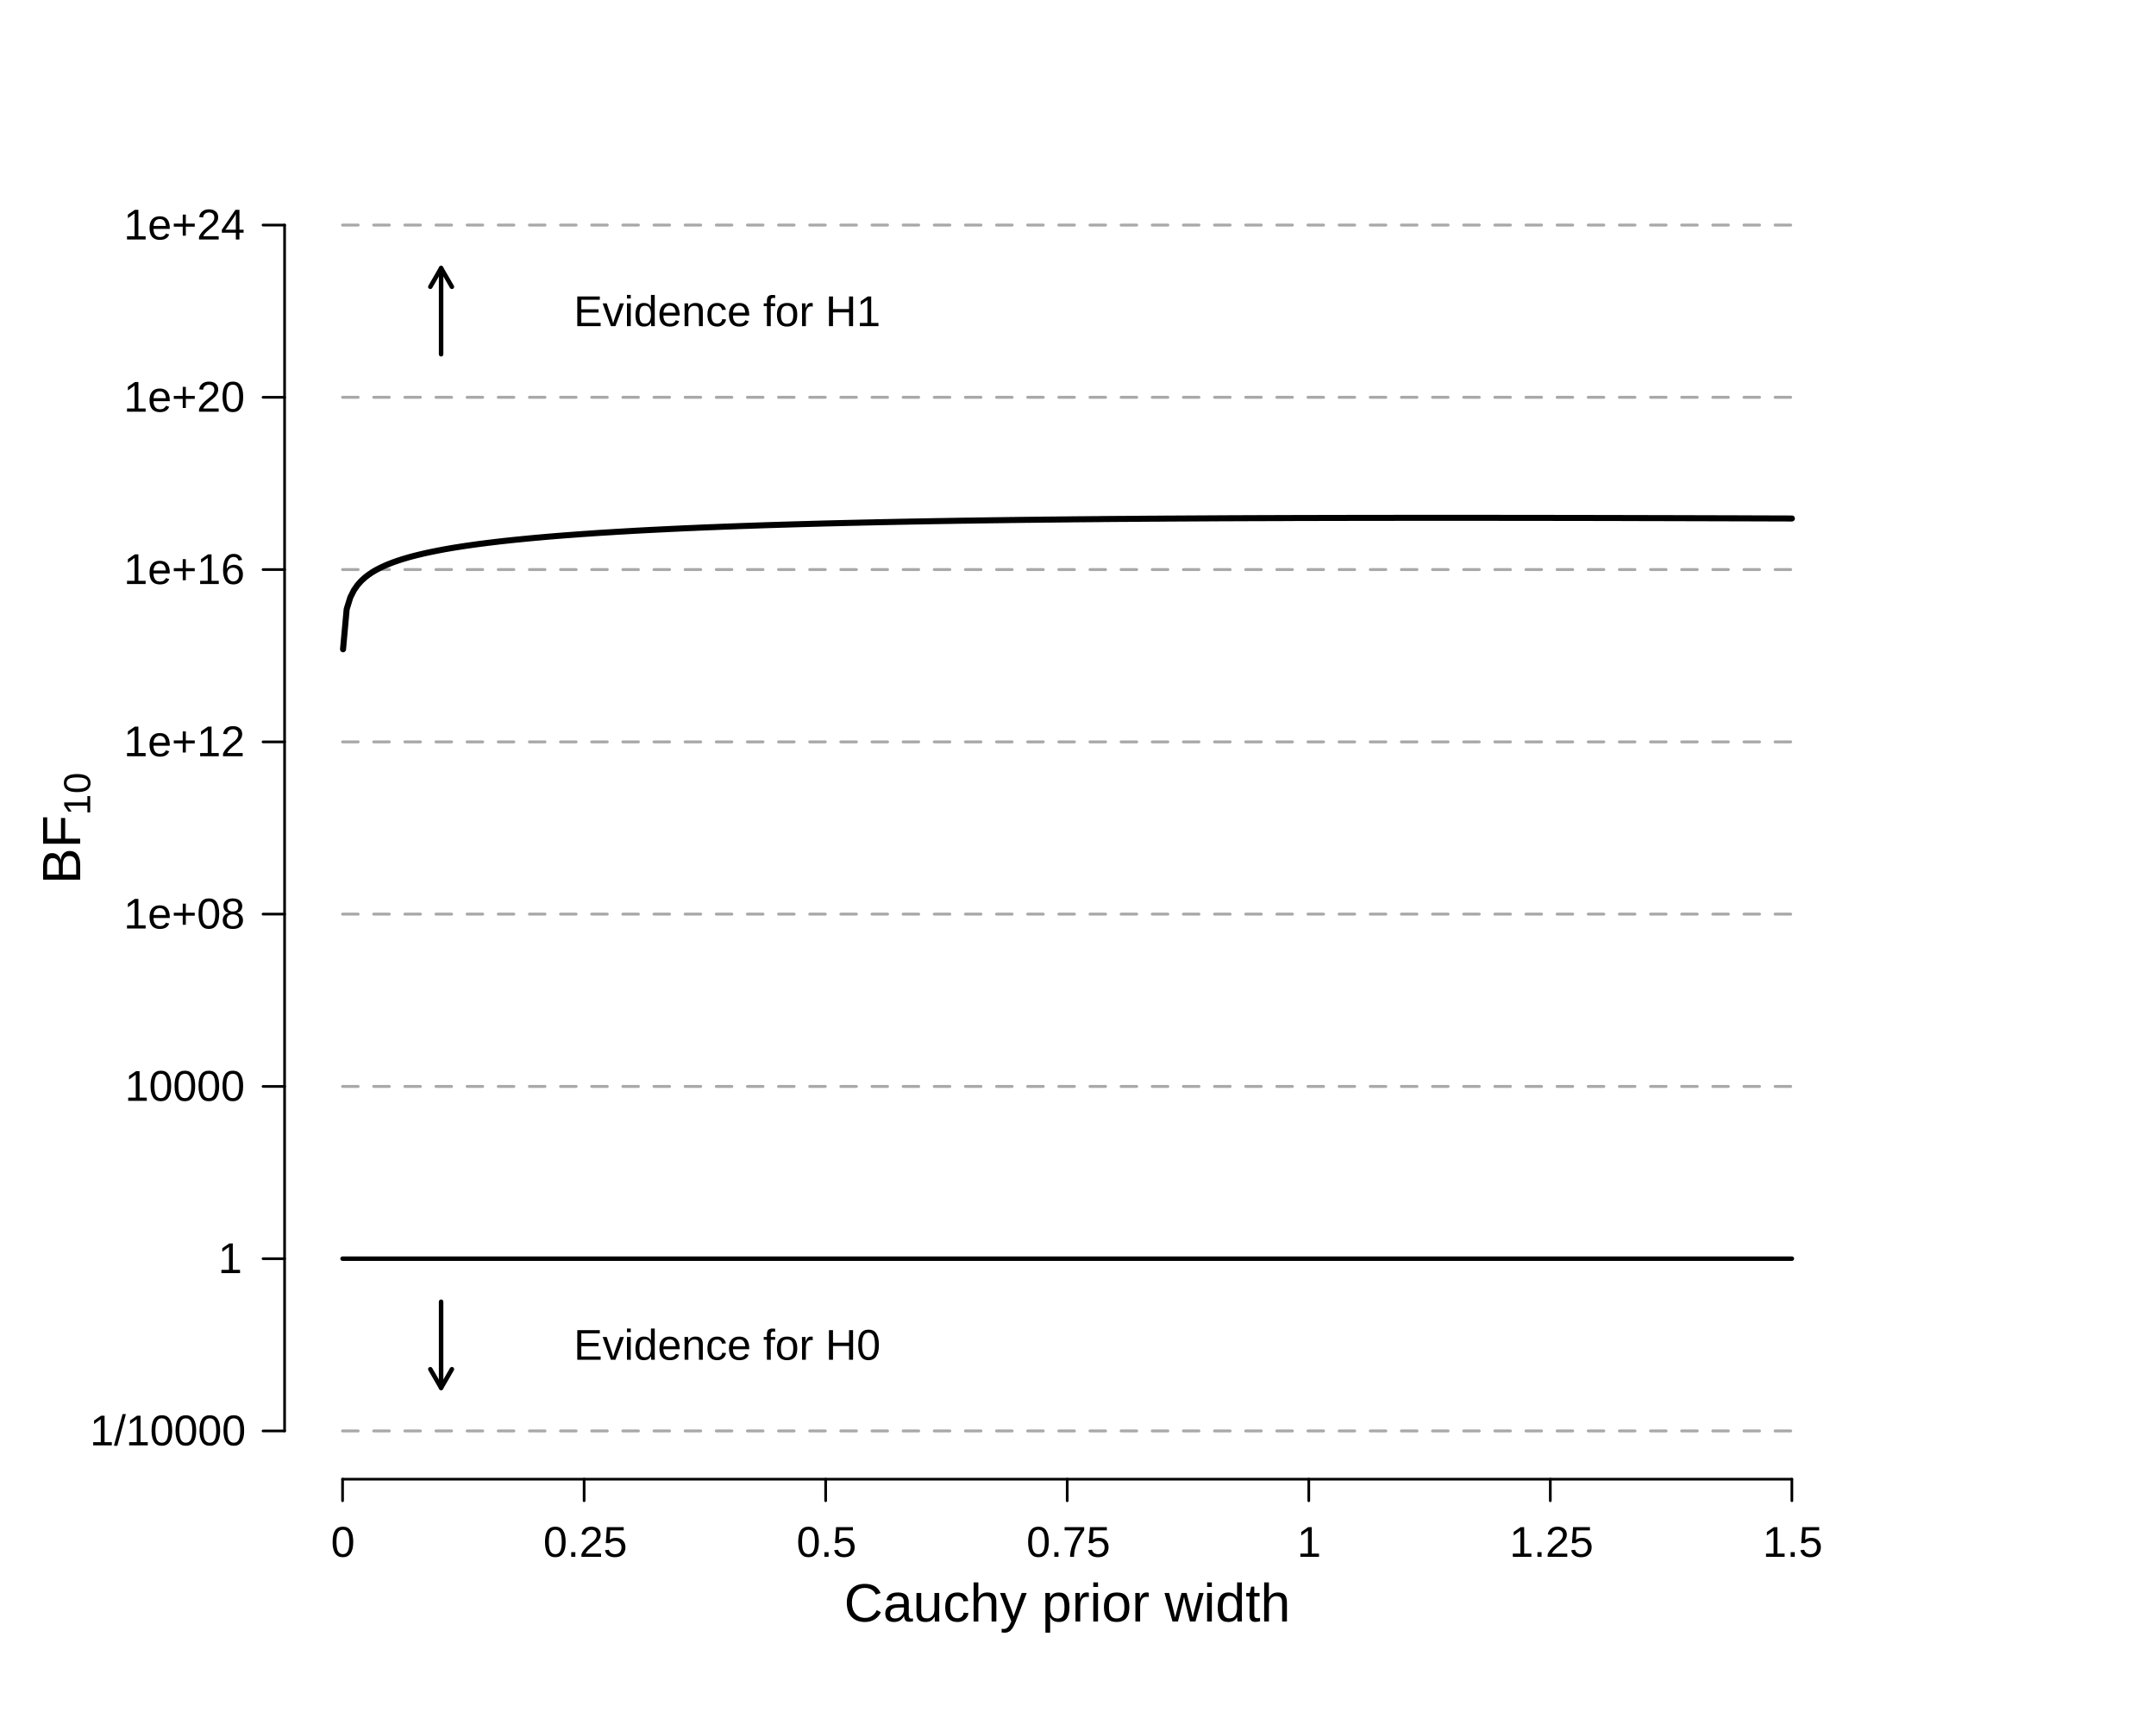
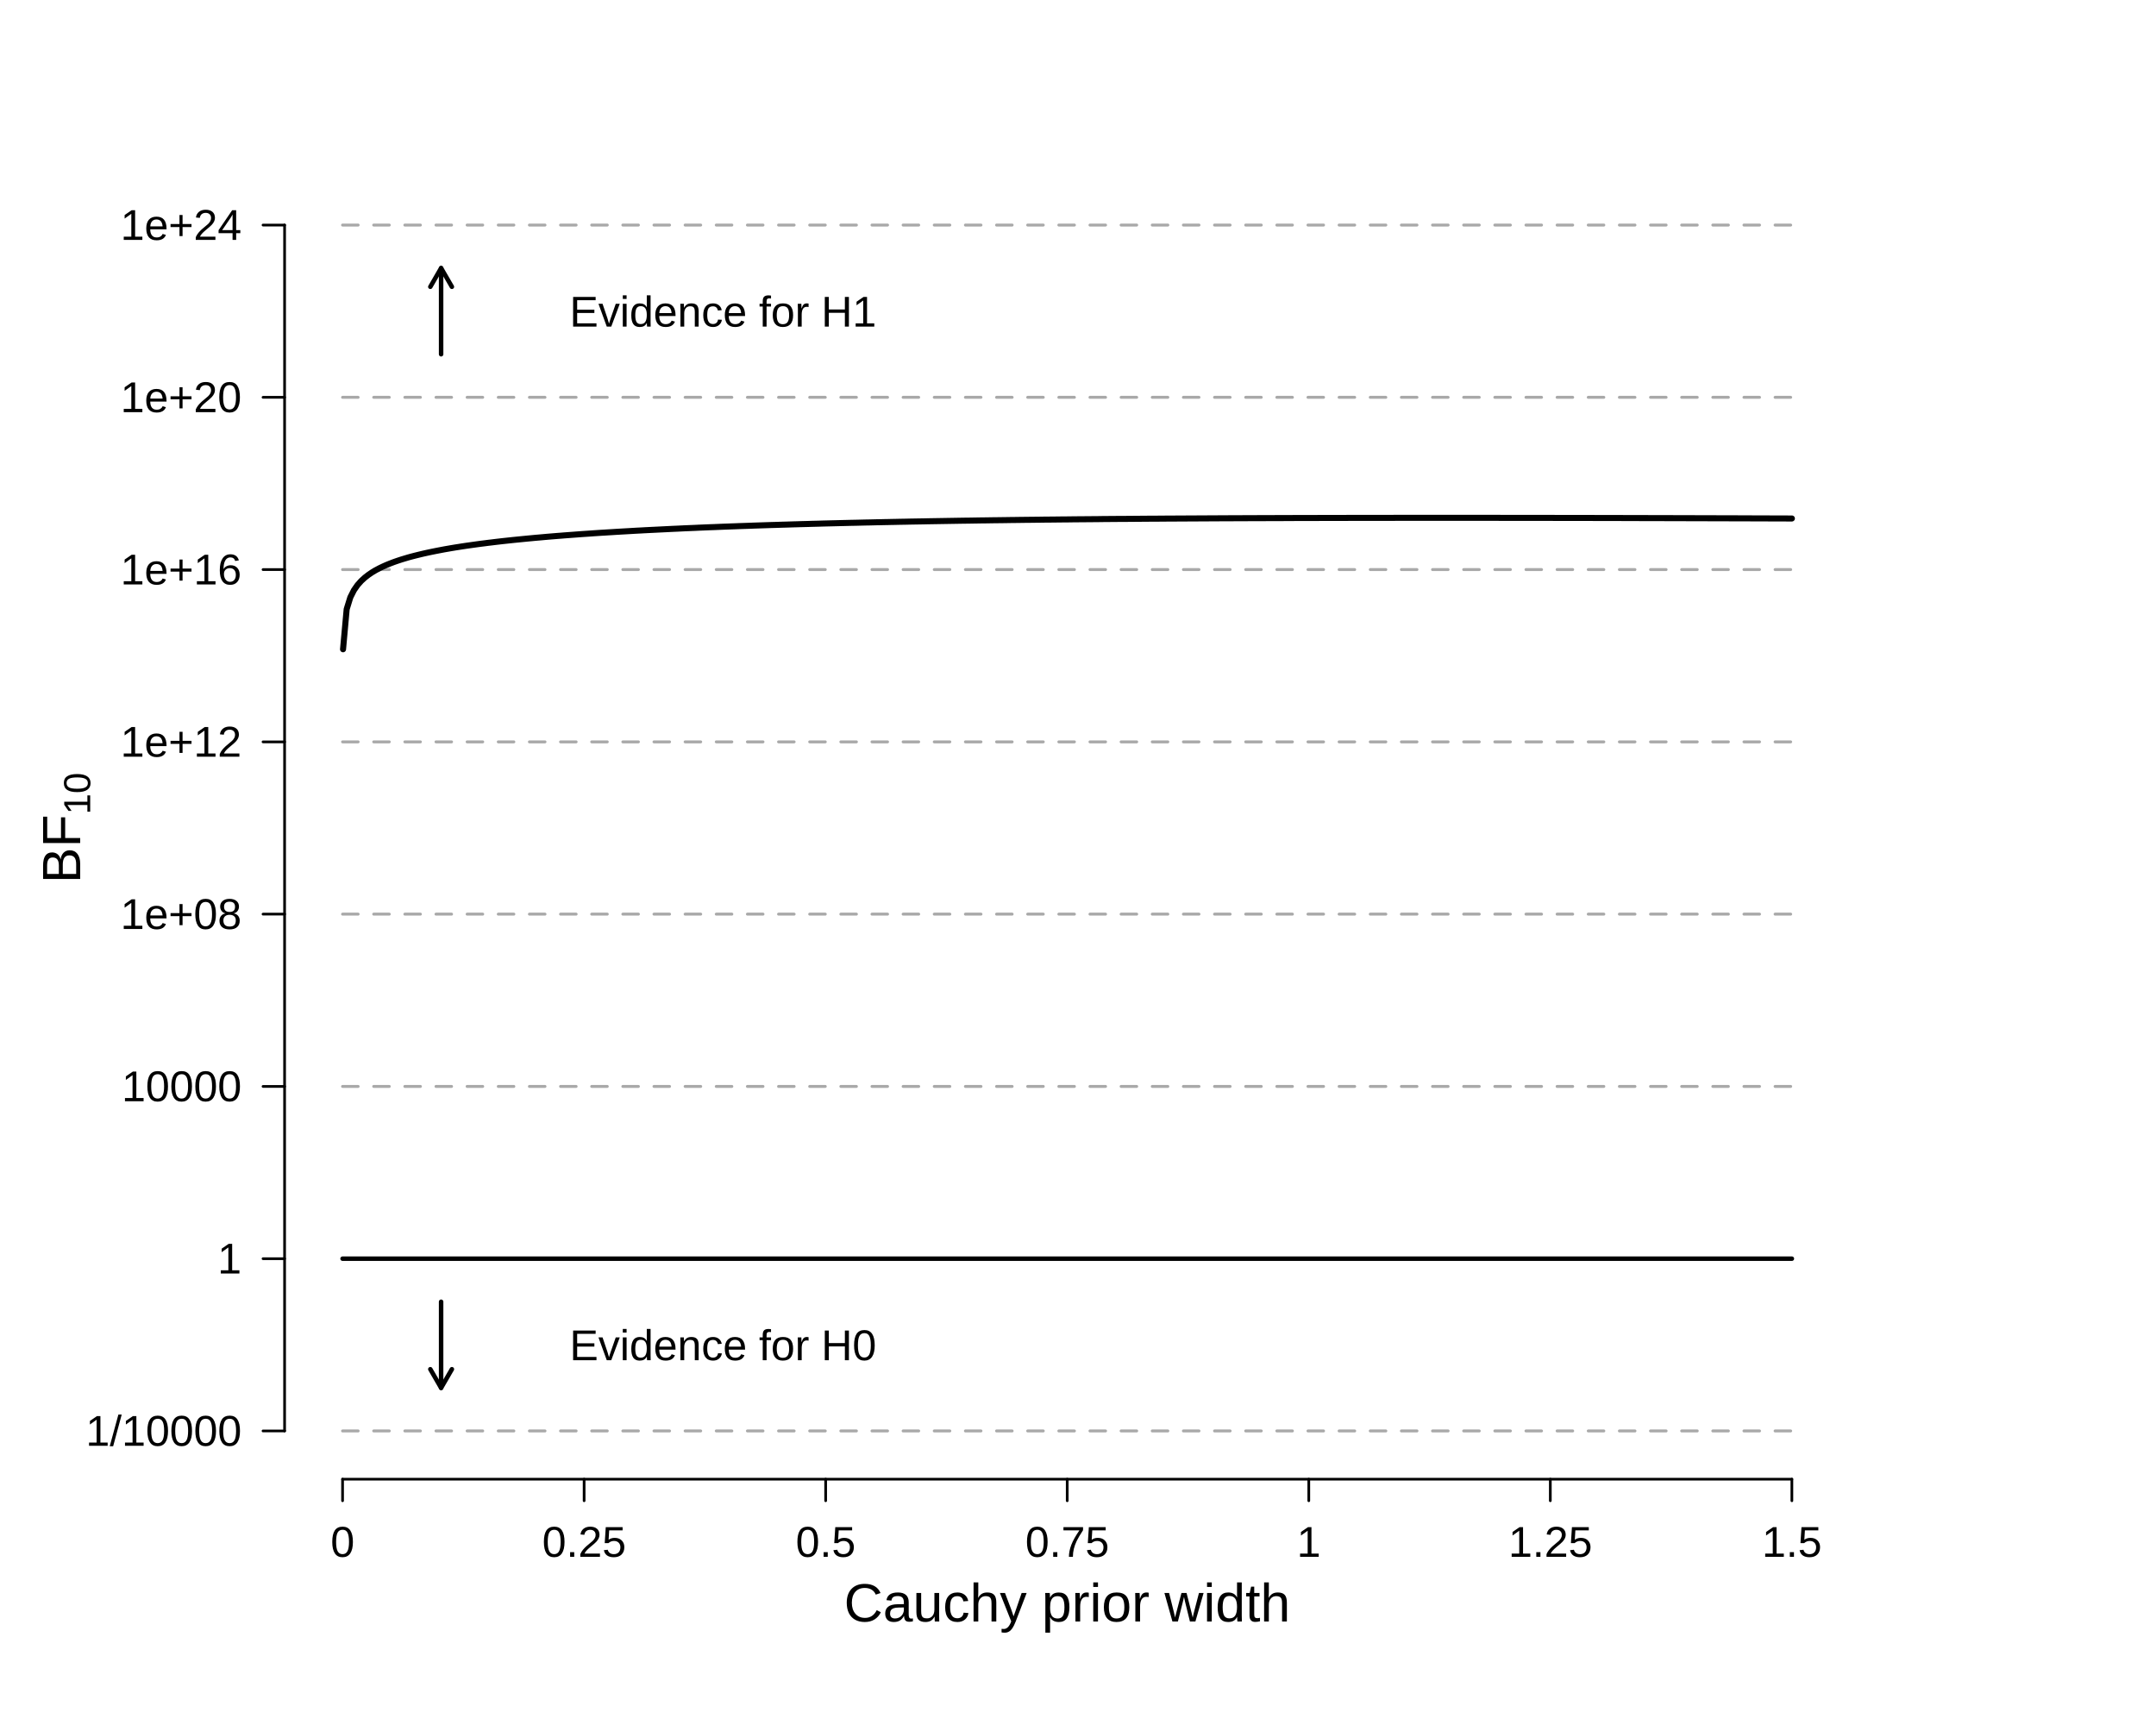
<svg xmlns="http://www.w3.org/2000/svg" viewBox="0 0 720.00 576.00">
  <defs>
    <style type="text/css">
-     line, polyline, path, rect, circle {
+     line, polyline, polygon, path, rect, circle {
      fill: none;
      stroke: #000000;
      stroke-linecap: round;
      stroke-linejoin: round;
      stroke-miterlimit: 10.00;
    }
  </style>
  </defs>
  <rect width="100%" height="100%" style="stroke: none; fill: #FFFFFF;" />
  <defs>
    <clipPath id="cpOTUuMDR8NjE3Ljc2fDQ5My45Mnw1OS4wNA==">
      <rect x="95.04" y="59.04" width="522.72" height="434.88" />
    </clipPath>
  </defs>
  <polyline points="114.40,477.81 598.40,477.81 " style="stroke-width: 0.98; stroke: #A9A9A9; stroke-dasharray: 5.20,5.20;" clip-path="url(#cpOTUuMDR8NjE3Ljc2fDQ5My45Mnw1OS4wNA==)" />
  <polyline points="114.40,420.29 598.40,420.29 " style="stroke-width: 0.98; stroke: #A9A9A9; stroke-dasharray: 5.20,5.20;" clip-path="url(#cpOTUuMDR8NjE3Ljc2fDQ5My45Mnw1OS4wNA==)" />
  <polyline points="114.40,362.77 598.40,362.77 " style="stroke-width: 0.98; stroke: #A9A9A9; stroke-dasharray: 5.20,5.20;" clip-path="url(#cpOTUuMDR8NjE3Ljc2fDQ5My45Mnw1OS4wNA==)" />
  <polyline points="114.40,305.24 598.40,305.24 " style="stroke-width: 0.98; stroke: #A9A9A9; stroke-dasharray: 5.20,5.20;" clip-path="url(#cpOTUuMDR8NjE3Ljc2fDQ5My45Mnw1OS4wNA==)" />
  <polyline points="114.40,247.72 598.40,247.72 " style="stroke-width: 0.98; stroke: #A9A9A9; stroke-dasharray: 5.20,5.20;" clip-path="url(#cpOTUuMDR8NjE3Ljc2fDQ5My45Mnw1OS4wNA==)" />
  <polyline points="114.40,190.19 598.40,190.19 " style="stroke-width: 0.98; stroke: #A9A9A9; stroke-dasharray: 5.20,5.20;" clip-path="url(#cpOTUuMDR8NjE3Ljc2fDQ5My45Mnw1OS4wNA==)" />
  <polyline points="114.40,132.67 598.40,132.67 " style="stroke-width: 0.98; stroke: #A9A9A9; stroke-dasharray: 5.20,5.20;" clip-path="url(#cpOTUuMDR8NjE3Ljc2fDQ5My45Mnw1OS4wNA==)" />
  <polyline points="114.40,75.15 598.40,75.15 " style="stroke-width: 0.98; stroke: #A9A9A9; stroke-dasharray: 5.20,5.20;" clip-path="url(#cpOTUuMDR8NjE3Ljc2fDQ5My45Mnw1OS4wNA==)" />
  <polyline points="114.40,420.29 598.40,420.29 " style="stroke-width: 1.50;" clip-path="url(#cpOTUuMDR8NjE3Ljc2fDQ5My45Mnw1OS4wNA==)" />
  <defs>
-     <clipPath id="cpMHw3MjB8NTc2fDA=">
+     <clipPath id="cpMC4wMHw3MjAuMDB8NTc2LjAwfDAuMDA=">
      <rect x="0.00" y="0.00" width="720.00" height="576.00" />
    </clipPath>
  </defs>
-   <line x1="114.40" y1="493.92" x2="598.40" y2="493.92" style="stroke-width: 0.90;" clip-path="url(#cpMHw3MjB8NTc2fDA=)" />
-   <line x1="114.40" y1="493.92" x2="114.40" y2="501.12" style="stroke-width: 0.90;" clip-path="url(#cpMHw3MjB8NTc2fDA=)" />
-   <line x1="195.07" y1="493.92" x2="195.07" y2="501.12" style="stroke-width: 0.90;" clip-path="url(#cpMHw3MjB8NTc2fDA=)" />
-   <line x1="275.73" y1="493.92" x2="275.73" y2="501.12" style="stroke-width: 0.90;" clip-path="url(#cpMHw3MjB8NTc2fDA=)" />
-   <line x1="356.40" y1="493.92" x2="356.40" y2="501.12" style="stroke-width: 0.90;" clip-path="url(#cpMHw3MjB8NTc2fDA=)" />
-   <line x1="437.07" y1="493.92" x2="437.07" y2="501.12" style="stroke-width: 0.90;" clip-path="url(#cpMHw3MjB8NTc2fDA=)" />
-   <line x1="517.73" y1="493.92" x2="517.73" y2="501.12" style="stroke-width: 0.90;" clip-path="url(#cpMHw3MjB8NTc2fDA=)" />
-   <line x1="598.40" y1="493.92" x2="598.40" y2="501.12" style="stroke-width: 0.90;" clip-path="url(#cpMHw3MjB8NTc2fDA=)" />
-   <g clip-path="url(#cpMHw3MjB8NTc2fDA=)">
-     <text x="110.51" y="519.84" style="font-size: 14.40px; font-family: Liberation Sans;" textLength="7.79px" lengthAdjust="spacingAndGlyphs">0</text>
+   <line x1="114.40" y1="493.92" x2="598.40" y2="493.92" style="stroke-width: 0.90;" clip-path="url(#cpMC4wMHw3MjAuMDB8NTc2LjAwfDAuMDA=)" />
+   <line x1="114.40" y1="493.92" x2="114.40" y2="501.12" style="stroke-width: 0.90;" clip-path="url(#cpMC4wMHw3MjAuMDB8NTc2LjAwfDAuMDA=)" />
+   <line x1="195.07" y1="493.92" x2="195.07" y2="501.12" style="stroke-width: 0.90;" clip-path="url(#cpMC4wMHw3MjAuMDB8NTc2LjAwfDAuMDA=)" />
+   <line x1="275.73" y1="493.92" x2="275.73" y2="501.12" style="stroke-width: 0.90;" clip-path="url(#cpMC4wMHw3MjAuMDB8NTc2LjAwfDAuMDA=)" />
+   <line x1="356.40" y1="493.92" x2="356.40" y2="501.12" style="stroke-width: 0.90;" clip-path="url(#cpMC4wMHw3MjAuMDB8NTc2LjAwfDAuMDA=)" />
+   <line x1="437.07" y1="493.92" x2="437.07" y2="501.12" style="stroke-width: 0.90;" clip-path="url(#cpMC4wMHw3MjAuMDB8NTc2LjAwfDAuMDA=)" />
+   <line x1="517.73" y1="493.92" x2="517.73" y2="501.12" style="stroke-width: 0.90;" clip-path="url(#cpMC4wMHw3MjAuMDB8NTc2LjAwfDAuMDA=)" />
+   <line x1="598.40" y1="493.92" x2="598.40" y2="501.12" style="stroke-width: 0.90;" clip-path="url(#cpMC4wMHw3MjAuMDB8NTc2LjAwfDAuMDA=)" />
+   <g clip-path="url(#cpMC4wMHw3MjAuMDB8NTc2LjAwfDAuMDA=)">
+     <text x="110.40" y="519.84" style="font-size: 14.40px; font-family: Liberation Sans;" textLength="8.00px" lengthAdjust="spacingAndGlyphs">0</text>
  </g>
-   <g clip-path="url(#cpMHw3MjB8NTc2fDA=)">
-     <text x="181.44" y="519.84" style="font-size: 14.40px; font-family: Liberation Sans;" textLength="27.25px" lengthAdjust="spacingAndGlyphs">0.25</text>
+   <g clip-path="url(#cpMC4wMHw3MjAuMDB8NTc2LjAwfDAuMDA=)">
+     <text x="181.07" y="519.84" style="font-size: 14.40px; font-family: Liberation Sans;" textLength="28.00px" lengthAdjust="spacingAndGlyphs">0.25</text>
  </g>
-   <g clip-path="url(#cpMHw3MjB8NTc2fDA=)">
-     <text x="266.00" y="519.84" style="font-size: 14.40px; font-family: Liberation Sans;" textLength="19.46px" lengthAdjust="spacingAndGlyphs">0.5</text>
+   <g clip-path="url(#cpMC4wMHw3MjAuMDB8NTc2LjAwfDAuMDA=)">
+     <text x="265.73" y="519.84" style="font-size: 14.40px; font-family: Liberation Sans;" textLength="20.00px" lengthAdjust="spacingAndGlyphs">0.5</text>
  </g>
-   <g clip-path="url(#cpMHw3MjB8NTc2fDA=)">
-     <text x="342.78" y="519.84" style="font-size: 14.40px; font-family: Liberation Sans;" textLength="27.25px" lengthAdjust="spacingAndGlyphs">0.75</text>
+   <g clip-path="url(#cpMC4wMHw3MjAuMDB8NTc2LjAwfDAuMDA=)">
+     <text x="342.40" y="519.84" style="font-size: 14.40px; font-family: Liberation Sans;" textLength="28.00px" lengthAdjust="spacingAndGlyphs">0.75</text>
  </g>
-   <g clip-path="url(#cpMHw3MjB8NTc2fDA=)">
-     <text x="433.17" y="519.84" style="font-size: 14.40px; font-family: Liberation Sans;" textLength="7.79px" lengthAdjust="spacingAndGlyphs">1</text>
+   <g clip-path="url(#cpMC4wMHw3MjAuMDB8NTc2LjAwfDAuMDA=)">
+     <text x="433.07" y="519.84" style="font-size: 14.40px; font-family: Liberation Sans;" textLength="8.00px" lengthAdjust="spacingAndGlyphs">1</text>
  </g>
-   <g clip-path="url(#cpMHw3MjB8NTc2fDA=)">
-     <text x="504.11" y="519.84" style="font-size: 14.40px; font-family: Liberation Sans;" textLength="27.25px" lengthAdjust="spacingAndGlyphs">1.25</text>
+   <g clip-path="url(#cpMC4wMHw3MjAuMDB8NTc2LjAwfDAuMDA=)">
+     <text x="503.73" y="519.84" style="font-size: 14.40px; font-family: Liberation Sans;" textLength="28.00px" lengthAdjust="spacingAndGlyphs">1.25</text>
  </g>
-   <g clip-path="url(#cpMHw3MjB8NTc2fDA=)">
-     <text x="588.67" y="519.84" style="font-size: 14.40px; font-family: Liberation Sans;" textLength="19.46px" lengthAdjust="spacingAndGlyphs">1.5</text>
+   <g clip-path="url(#cpMC4wMHw3MjAuMDB8NTc2LjAwfDAuMDA=)">
+     <text x="588.40" y="519.84" style="font-size: 14.40px; font-family: Liberation Sans;" textLength="20.00px" lengthAdjust="spacingAndGlyphs">1.5</text>
  </g>
-   <line x1="95.04" y1="477.81" x2="95.04" y2="75.15" style="stroke-width: 0.90;" clip-path="url(#cpMHw3MjB8NTc2fDA=)" />
-   <line x1="95.04" y1="477.81" x2="87.84" y2="477.81" style="stroke-width: 0.90;" clip-path="url(#cpMHw3MjB8NTc2fDA=)" />
-   <line x1="95.04" y1="420.29" x2="87.84" y2="420.29" style="stroke-width: 0.90;" clip-path="url(#cpMHw3MjB8NTc2fDA=)" />
-   <line x1="95.04" y1="362.77" x2="87.84" y2="362.77" style="stroke-width: 0.90;" clip-path="url(#cpMHw3MjB8NTc2fDA=)" />
-   <line x1="95.04" y1="305.24" x2="87.84" y2="305.24" style="stroke-width: 0.90;" clip-path="url(#cpMHw3MjB8NTc2fDA=)" />
-   <line x1="95.04" y1="247.72" x2="87.84" y2="247.72" style="stroke-width: 0.90;" clip-path="url(#cpMHw3MjB8NTc2fDA=)" />
-   <line x1="95.04" y1="190.19" x2="87.84" y2="190.19" style="stroke-width: 0.90;" clip-path="url(#cpMHw3MjB8NTc2fDA=)" />
-   <line x1="95.04" y1="132.67" x2="87.84" y2="132.67" style="stroke-width: 0.90;" clip-path="url(#cpMHw3MjB8NTc2fDA=)" />
-   <line x1="95.04" y1="75.15" x2="87.84" y2="75.15" style="stroke-width: 0.90;" clip-path="url(#cpMHw3MjB8NTc2fDA=)" />
-   <g clip-path="url(#cpMHw3MjB8NTc2fDA=)">
-     <text x="30.03" y="482.63" style="font-size: 14.40px; font-family: Liberation Sans;" textLength="50.61px" lengthAdjust="spacingAndGlyphs">1/10000</text>
+   <line x1="95.04" y1="477.81" x2="95.04" y2="75.15" style="stroke-width: 0.90;" clip-path="url(#cpMC4wMHw3MjAuMDB8NTc2LjAwfDAuMDA=)" />
+   <line x1="95.04" y1="477.81" x2="87.84" y2="477.81" style="stroke-width: 0.90;" clip-path="url(#cpMC4wMHw3MjAuMDB8NTc2LjAwfDAuMDA=)" />
+   <line x1="95.04" y1="420.29" x2="87.84" y2="420.29" style="stroke-width: 0.90;" clip-path="url(#cpMC4wMHw3MjAuMDB8NTc2LjAwfDAuMDA=)" />
+   <line x1="95.04" y1="362.77" x2="87.84" y2="362.77" style="stroke-width: 0.90;" clip-path="url(#cpMC4wMHw3MjAuMDB8NTc2LjAwfDAuMDA=)" />
+   <line x1="95.04" y1="305.24" x2="87.84" y2="305.24" style="stroke-width: 0.90;" clip-path="url(#cpMC4wMHw3MjAuMDB8NTc2LjAwfDAuMDA=)" />
+   <line x1="95.04" y1="247.72" x2="87.84" y2="247.72" style="stroke-width: 0.90;" clip-path="url(#cpMC4wMHw3MjAuMDB8NTc2LjAwfDAuMDA=)" />
+   <line x1="95.04" y1="190.19" x2="87.84" y2="190.19" style="stroke-width: 0.90;" clip-path="url(#cpMC4wMHw3MjAuMDB8NTc2LjAwfDAuMDA=)" />
+   <line x1="95.04" y1="132.67" x2="87.84" y2="132.67" style="stroke-width: 0.90;" clip-path="url(#cpMC4wMHw3MjAuMDB8NTc2LjAwfDAuMDA=)" />
+   <line x1="95.04" y1="75.15" x2="87.84" y2="75.15" style="stroke-width: 0.90;" clip-path="url(#cpMC4wMHw3MjAuMDB8NTc2LjAwfDAuMDA=)" />
+   <g clip-path="url(#cpMC4wMHw3MjAuMDB8NTc2LjAwfDAuMDA=)">
+     <text x="28.64" y="482.77" style="font-size: 14.40px; font-family: Liberation Sans;" textLength="52.00px" lengthAdjust="spacingAndGlyphs">1/10000</text>
  </g>
-   <g clip-path="url(#cpMHw3MjB8NTc2fDA=)">
-     <text x="72.85" y="425.10" style="font-size: 14.40px; font-family: Liberation Sans;" textLength="7.79px" lengthAdjust="spacingAndGlyphs">1</text>
+   <g clip-path="url(#cpMC4wMHw3MjAuMDB8NTc2LjAwfDAuMDA=)">
+     <text x="72.64" y="425.24" style="font-size: 14.40px; font-family: Liberation Sans;" textLength="8.00px" lengthAdjust="spacingAndGlyphs">1</text>
  </g>
-   <g clip-path="url(#cpMHw3MjB8NTc2fDA=)">
-     <text x="41.71" y="367.58" style="font-size: 14.40px; font-family: Liberation Sans;" textLength="38.93px" lengthAdjust="spacingAndGlyphs">10000</text>
+   <g clip-path="url(#cpMC4wMHw3MjAuMDB8NTc2LjAwfDAuMDA=)">
+     <text x="40.64" y="367.72" style="font-size: 14.40px; font-family: Liberation Sans;" textLength="40.00px" lengthAdjust="spacingAndGlyphs">10000</text>
  </g>
-   <g clip-path="url(#cpMHw3MjB8NTc2fDA=)">
-     <text x="41.32" y="310.05" style="font-size: 14.40px; font-family: Liberation Sans;" textLength="39.32px" lengthAdjust="spacingAndGlyphs">1e+08</text>
+   <g clip-path="url(#cpMC4wMHw3MjAuMDB8NTc2LjAwfDAuMDA=)">
+     <text x="40.23" y="310.20" style="font-size: 14.40px; font-family: Liberation Sans;" textLength="40.41px" lengthAdjust="spacingAndGlyphs">1e+08</text>
  </g>
-   <g clip-path="url(#cpMHw3MjB8NTc2fDA=)">
-     <text x="41.32" y="252.53" style="font-size: 14.40px; font-family: Liberation Sans;" textLength="39.32px" lengthAdjust="spacingAndGlyphs">1e+12</text>
+   <g clip-path="url(#cpMC4wMHw3MjAuMDB8NTc2LjAwfDAuMDA=)">
+     <text x="40.23" y="252.67" style="font-size: 14.40px; font-family: Liberation Sans;" textLength="40.41px" lengthAdjust="spacingAndGlyphs">1e+12</text>
  </g>
-   <g clip-path="url(#cpMHw3MjB8NTc2fDA=)">
-     <text x="41.32" y="195.01" style="font-size: 14.40px; font-family: Liberation Sans;" textLength="39.32px" lengthAdjust="spacingAndGlyphs">1e+16</text>
+   <g clip-path="url(#cpMC4wMHw3MjAuMDB8NTc2LjAwfDAuMDA=)">
+     <text x="40.23" y="195.15" style="font-size: 14.40px; font-family: Liberation Sans;" textLength="40.41px" lengthAdjust="spacingAndGlyphs">1e+16</text>
  </g>
-   <g clip-path="url(#cpMHw3MjB8NTc2fDA=)">
-     <text x="41.32" y="137.48" style="font-size: 14.40px; font-family: Liberation Sans;" textLength="39.32px" lengthAdjust="spacingAndGlyphs">1e+20</text>
+   <g clip-path="url(#cpMC4wMHw3MjAuMDB8NTc2LjAwfDAuMDA=)">
+     <text x="40.23" y="137.62" style="font-size: 14.40px; font-family: Liberation Sans;" textLength="40.41px" lengthAdjust="spacingAndGlyphs">1e+20</text>
  </g>
-   <g clip-path="url(#cpMHw3MjB8NTc2fDA=)">
-     <text x="41.32" y="79.96" style="font-size: 14.40px; font-family: Liberation Sans;" textLength="39.32px" lengthAdjust="spacingAndGlyphs">1e+24</text>
+   <g clip-path="url(#cpMC4wMHw3MjAuMDB8NTc2LjAwfDAuMDA=)">
+     <text x="40.23" y="80.10" style="font-size: 14.40px; font-family: Liberation Sans;" textLength="40.41px" lengthAdjust="spacingAndGlyphs">1e+24</text>
  </g>
-   <g clip-path="url(#cpMHw3MjB8NTc2fDA=)">
-     <text transform="translate(26.78,295.21) rotate(-90)" style="font-size: 18.00px; font-family: Liberation Sans;" textLength="12.01px" lengthAdjust="spacingAndGlyphs">B</text>
+   <g clip-path="url(#cpMC4wMHw3MjAuMDB8NTc2LjAwfDAuMDA=)">
+     <text transform="translate(26.78,294.98) rotate(-90)" style="font-size: 18.00px; font-family: Liberation Sans;" textLength="12.00px" lengthAdjust="spacingAndGlyphs">B</text>
  </g>
-   <g clip-path="url(#cpMHw3MjB8NTc2fDA=)">
-     <text transform="translate(26.78,283.20) rotate(-90)" style="font-size: 18.00px; font-family: Liberation Sans;" textLength="11.00px" lengthAdjust="spacingAndGlyphs">F</text>
+   <g clip-path="url(#cpMC4wMHw3MjAuMDB8NTc2LjAwfDAuMDA=)">
+     <text transform="translate(26.78,282.98) rotate(-90)" style="font-size: 18.00px; font-family: Liberation Sans;" textLength="11.00px" lengthAdjust="spacingAndGlyphs">F</text>
  </g>
-   <g clip-path="url(#cpMHw3MjB8NTc2fDA=)">
-     <text transform="translate(30.12,272.21) rotate(-90)" style="font-size: 12.60px; font-family: Liberation Sans;" textLength="7.23px" lengthAdjust="spacingAndGlyphs">1</text>
+   <g clip-path="url(#cpMC4wMHw3MjAuMDB8NTc2LjAwfDAuMDA=)">
+     <text transform="translate(30.12,271.98) rotate(-90)" style="font-size: 12.60px; font-family: Liberation Sans;" textLength="7.00px" lengthAdjust="spacingAndGlyphs">1</text>
  </g>
-   <g clip-path="url(#cpMHw3MjB8NTc2fDA=)">
-     <text transform="translate(30.12,264.98) rotate(-90)" style="font-size: 12.60px; font-family: Liberation Sans;" textLength="7.23px" lengthAdjust="spacingAndGlyphs">0</text>
+   <g clip-path="url(#cpMC4wMHw3MjAuMDB8NTc2LjAwfDAuMDA=)">
+     <text transform="translate(30.12,264.98) rotate(-90)" style="font-size: 12.60px; font-family: Liberation Sans;" textLength="7.00px" lengthAdjust="spacingAndGlyphs">0</text>
  </g>
-   <g clip-path="url(#cpMHw3MjB8NTc2fDA=)">
-     <text x="281.87" y="541.44" style="font-size: 18.00px; font-family: Liberation Sans;" textLength="149.06px" lengthAdjust="spacingAndGlyphs">Cauchy prior width</text>
+   <g clip-path="url(#cpMC4wMHw3MjAuMDB8NTc2LjAwfDAuMDA=)">
+     <text x="281.85" y="541.44" style="font-size: 18.00px; font-family: Liberation Sans;" textLength="149.11px" lengthAdjust="spacingAndGlyphs">Cauchy prior width</text>
  </g>
-   <line x1="147.31" y1="118.29" x2="147.31" y2="89.53" style="stroke-width: 1.50;" clip-path="url(#cpMHw3MjB8NTc2fDA=)" />
-   <polyline points="150.91,95.76 147.31,89.53 143.71,95.76 " style="stroke-width: 1.50;" clip-path="url(#cpMHw3MjB8NTc2fDA=)" />
-   <g clip-path="url(#cpMHw3MjB8NTc2fDA=)">
-     <text x="191.60" y="108.91" style="font-size: 14.40px; font-family: Liberation Sans;" textLength="99.61px" lengthAdjust="spacingAndGlyphs">Evidence for H1</text>
+   <line x1="147.31" y1="118.29" x2="147.31" y2="89.53" style="stroke-width: 1.50;" clip-path="url(#cpMC4wMHw3MjAuMDB8NTc2LjAwfDAuMDA=)" />
+   <polyline points="150.91,95.76 147.31,89.53 143.71,95.76 " style="stroke-width: 1.50;" clip-path="url(#cpMC4wMHw3MjAuMDB8NTc2LjAwfDAuMDA=)" />
+   <g clip-path="url(#cpMC4wMHw3MjAuMDB8NTc2LjAwfDAuMDA=)">
+     <text x="190.21" y="109.05" style="font-size: 14.40px; font-family: Liberation Sans;" textLength="102.39px" lengthAdjust="spacingAndGlyphs">Evidence for H1</text>
  </g>
-   <line x1="147.31" y1="434.67" x2="147.31" y2="463.43" style="stroke-width: 1.50;" clip-path="url(#cpMHw3MjB8NTc2fDA=)" />
-   <polyline points="143.71,457.20 147.31,463.43 150.91,457.20 " style="stroke-width: 1.50;" clip-path="url(#cpMHw3MjB8NTc2fDA=)" />
-   <g clip-path="url(#cpMHw3MjB8NTc2fDA=)">
-     <text x="191.60" y="454.05" style="font-size: 14.40px; font-family: Liberation Sans;" textLength="99.61px" lengthAdjust="spacingAndGlyphs">Evidence for H0</text>
+   <line x1="147.31" y1="434.67" x2="147.31" y2="463.43" style="stroke-width: 1.50;" clip-path="url(#cpMC4wMHw3MjAuMDB8NTc2LjAwfDAuMDA=)" />
+   <polyline points="143.71,457.20 147.31,463.43 150.91,457.20 " style="stroke-width: 1.50;" clip-path="url(#cpMC4wMHw3MjAuMDB8NTc2LjAwfDAuMDA=)" />
+   <g clip-path="url(#cpMC4wMHw3MjAuMDB8NTc2LjAwfDAuMDA=)">
+     <text x="190.21" y="454.19" style="font-size: 14.40px; font-family: Liberation Sans;" textLength="102.39px" lengthAdjust="spacingAndGlyphs">Evidence for H0</text>
  </g>
-   <polyline points="114.56,216.80 115.77,203.42 116.99,199.47 118.20,197.07 119.41,195.34 120.62,193.98 121.84,192.87 123.05,191.93 124.26,191.11 125.47,190.39 126.69,189.74 127.90,189.16 129.11,188.62 130.33,188.13 131.54,187.67 132.75,187.25 133.96,186.85 135.18,186.48 136.39,186.12 137.60,185.79 138.81,185.48 140.03,185.18 141.24,184.89 142.45,184.62 143.66,184.36 144.88,184.11 146.09,183.87 147.30,183.64 148.51,183.41 149.73,183.20 150.94,182.99 152.15,182.79 153.37,182.60 154.58,182.41 155.79,182.23 157.00,182.06 158.22,181.89 159.43,181.72 160.64,181.56 161.85,181.41 163.07,181.25 164.28,181.11 165.49,180.96 166.70,180.82 167.92,180.68 169.13,180.55 170.34,180.42 171.55,180.29 172.77,180.17 173.98,180.05 175.19,179.93 176.41,179.81 177.62,179.70 178.83,179.58 180.04,179.48 181.26,179.37 182.47,179.26 183.68,179.16 184.89,179.06 186.11,178.96 187.32,178.87 188.53,178.77 189.74,178.68 190.96,178.59 192.17,178.50 193.38,178.41 194.59,178.32 195.81,178.24 197.02,178.16 198.23,178.07 199.45,177.99 200.66,177.91 201.87,177.84 203.08,177.76 204.30,177.69 205.51,177.61 206.72,177.54 207.93,177.47 209.15,177.40 210.36,177.33 211.57,177.26 212.78,177.19 214.00,177.13 215.21,177.06 216.42,177.00 217.63,176.94 218.85,176.88 220.06,176.82 221.27,176.76 222.49,176.70 223.70,176.64 224.91,176.58 226.12,176.53 227.34,176.47 228.55,176.41 229.76,176.36 230.97,176.31 232.19,176.26 233.40,176.20 234.61,176.15 235.82,176.10 237.04,176.05 238.25,176.01 239.46,175.96 240.67,175.91 241.89,175.86 243.10,175.82 244.31,175.77 245.53,175.73 246.74,175.68 247.95,175.64 249.16,175.60 250.38,175.56 251.59,175.51 252.80,175.47 254.01,175.43 255.23,175.39 256.44,175.35 257.65,175.31 258.86,175.28 260.08,175.24 261.29,175.20 262.50,175.17 263.71,175.13 264.93,175.09 266.14,175.06 267.35,175.02 268.57,174.99 269.78,174.96 270.99,174.92 272.20,174.89 273.42,174.86 274.63,174.82 275.84,174.79 277.05,174.76 278.27,174.73 279.48,174.70 280.69,174.67 281.90,174.64 283.12,174.61 284.33,174.58 285.54,174.56 286.75,174.53 287.97,174.50 289.18,174.47 290.39,174.45 291.61,174.42 292.82,174.39 294.03,174.37 295.24,174.34 296.46,174.32 297.67,174.29 298.88,174.27 300.09,174.24 301.31,174.22 302.52,174.20 303.73,174.17 304.94,174.15 306.16,174.13 307.37,174.11 308.58,174.09 309.79,174.06 311.01,174.04 312.22,174.02 313.43,174.00 314.64,173.98 315.86,173.96 317.07,173.94 318.28,173.92 319.50,173.90 320.71,173.88 321.92,173.86 323.13,173.85 324.35,173.83 325.56,173.81 326.77,173.79 327.98,173.77 329.20,173.76 330.41,173.74 331.62,173.72 332.83,173.71 334.05,173.69 335.26,173.68 336.47,173.66 337.68,173.64 338.90,173.63 340.11,173.61 341.32,173.60 342.54,173.58 343.75,173.57 344.96,173.56 346.17,173.54 347.39,173.53 348.60,173.51 349.81,173.50 351.02,173.49 352.24,173.48 353.45,173.46 354.66,173.45 355.87,173.44 357.09,173.43 358.30,173.41 359.51,173.40 360.72,173.39 361.94,173.38 363.15,173.37 364.36,173.36 365.58,173.35 366.79,173.34 368.00,173.32 369.21,173.31 370.43,173.30 371.64,173.29 372.85,173.28 374.06,173.27 375.28,173.27 376.49,173.26 377.70,173.25 378.91,173.24 380.13,173.23 381.34,173.22 382.55,173.21 383.76,173.20 384.98,173.19 386.19,173.19 387.40,173.18 388.62,173.17 389.83,173.16 391.04,173.16 392.25,173.15 393.47,173.14 394.68,173.13 395.89,173.13 397.10,173.12 398.32,173.11 399.53,173.11 400.74,173.10 401.95,173.09 403.17,173.09 404.38,173.08 405.59,173.08 406.80,173.07 408.02,173.06 409.23,173.06 410.44,173.05 411.66,173.05 412.87,173.04 414.08,173.04 415.29,173.03 416.51,173.03 417.72,173.02 418.93,173.02 420.14,173.01 421.36,173.01 422.57,173.01 423.78,173.00 424.99,173.00 426.21,172.99 427.42,172.99 428.63,172.99 429.84,172.98 431.06,172.98 432.27,172.97 433.48,172.97 434.70,172.97 435.91,172.96 437.12,172.96 438.33,172.96 439.55,172.96 440.76,172.95 441.97,172.95 443.18,172.95 444.40,172.95 445.61,172.94 446.82,172.94 448.03,172.94 449.25,172.94 450.46,172.93 451.67,172.93 452.88,172.93 454.10,172.93 455.31,172.93 456.52,172.92 457.74,172.92 458.95,172.92 460.16,172.92 461.37,172.92 462.59,172.92 463.80,172.92 465.01,172.92 466.22,172.91 467.44,172.91 468.65,172.91 469.86,172.91 471.07,172.91 472.29,172.91 473.50,172.91 474.71,172.91 475.92,172.91 477.14,172.91 478.35,172.91 479.56,172.91 480.78,172.91 481.99,172.91 483.20,172.91 484.41,172.91 485.63,172.91 486.84,172.91 488.05,172.91 489.26,172.91 490.48,172.91 491.69,172.91 492.90,172.91 494.11,172.91 495.33,172.91 496.54,172.91 497.75,172.91 498.96,172.91 500.18,172.91 501.39,172.92 502.60,172.92 503.81,172.92 505.03,172.92 506.24,172.92 507.45,172.92 508.67,172.92 509.88,172.92 511.09,172.92 512.30,172.93 513.52,172.93 514.73,172.93 515.94,172.93 517.15,172.93 518.37,172.93 519.58,172.94 520.79,172.94 522.00,172.94 523.22,172.94 524.43,172.94 525.64,172.94 526.85,172.95 528.07,172.95 529.28,172.95 530.49,172.95 531.71,172.95 532.92,172.96 534.13,172.96 535.34,172.96 536.56,172.96 537.77,172.97 538.98,172.97 540.19,172.97 541.41,172.97 542.62,172.98 543.83,172.98 545.04,172.98 546.26,172.98 547.47,172.99 548.68,172.99 549.89,172.99 551.11,173.00 552.32,173.00 553.53,173.00 554.75,173.00 555.96,173.01 557.17,173.01 558.38,173.01 559.60,173.02 560.81,173.02 562.02,173.02 563.23,173.03 564.45,173.03 565.66,173.03 566.87,173.04 568.08,173.04 569.30,173.04 570.51,173.05 571.72,173.05 572.93,173.05 574.15,173.06 575.36,173.06 576.57,173.06 577.79,173.07 579.00,173.07 580.21,173.07 581.42,173.08 582.64,173.08 583.85,173.08 585.06,173.09 586.27,173.09 587.49,173.10 588.70,173.10 589.91,173.10 591.12,173.11 592.34,173.11 593.55,173.12 594.76,173.12 595.97,173.12 597.19,173.13 598.40,173.13 " style="stroke-width: 2.02;" clip-path="url(#cpMHw3MjB8NTc2fDA=)" />
+   <polyline points="114.56,216.80 115.77,203.42 116.99,199.47 118.20,197.07 119.41,195.34 120.62,193.98 121.84,192.87 123.05,191.93 124.26,191.11 125.47,190.39 126.69,189.74 127.90,189.16 129.11,188.62 130.33,188.13 131.54,187.67 132.75,187.25 133.96,186.85 135.18,186.48 136.39,186.12 137.60,185.79 138.81,185.48 140.03,185.18 141.24,184.89 142.45,184.62 143.66,184.36 144.88,184.11 146.09,183.87 147.30,183.64 148.51,183.41 149.73,183.20 150.94,182.99 152.15,182.79 153.37,182.60 154.58,182.41 155.79,182.23 157.00,182.06 158.22,181.89 159.43,181.72 160.64,181.56 161.85,181.41 163.07,181.25 164.28,181.11 165.49,180.96 166.70,180.82 167.92,180.68 169.13,180.55 170.34,180.42 171.55,180.29 172.77,180.17 173.98,180.05 175.19,179.93 176.41,179.81 177.62,179.70 178.83,179.58 180.04,179.48 181.26,179.37 182.47,179.26 183.68,179.16 184.89,179.06 186.11,178.96 187.32,178.87 188.53,178.77 189.74,178.68 190.96,178.59 192.17,178.50 193.38,178.41 194.59,178.32 195.81,178.24 197.02,178.16 198.23,178.07 199.45,177.99 200.66,177.91 201.87,177.84 203.08,177.76 204.30,177.69 205.51,177.61 206.72,177.54 207.93,177.47 209.15,177.40 210.36,177.33 211.57,177.26 212.78,177.19 214.00,177.13 215.21,177.06 216.42,177.00 217.63,176.94 218.85,176.88 220.06,176.82 221.27,176.76 222.49,176.70 223.70,176.64 224.91,176.58 226.12,176.53 227.34,176.47 228.55,176.41 229.76,176.36 230.97,176.31 232.19,176.26 233.40,176.20 234.61,176.15 235.82,176.10 237.04,176.05 238.25,176.01 239.46,175.96 240.67,175.91 241.89,175.86 243.10,175.82 244.31,175.77 245.53,175.73 246.74,175.68 247.95,175.64 249.16,175.60 250.38,175.56 251.59,175.51 252.80,175.47 254.01,175.43 255.23,175.39 256.44,175.35 257.65,175.31 258.86,175.28 260.08,175.24 261.29,175.20 262.50,175.17 263.71,175.13 264.93,175.09 266.14,175.06 267.35,175.02 268.57,174.99 269.78,174.96 270.99,174.92 272.20,174.89 273.42,174.86 274.63,174.82 275.84,174.79 277.05,174.76 278.27,174.73 279.48,174.70 280.69,174.67 281.90,174.64 283.12,174.61 284.33,174.58 285.54,174.56 286.75,174.53 287.97,174.50 289.18,174.47 290.39,174.45 291.61,174.42 292.82,174.39 294.03,174.37 295.24,174.34 296.46,174.32 297.67,174.29 298.88,174.27 300.09,174.24 301.31,174.22 302.52,174.20 303.73,174.17 304.94,174.15 306.16,174.13 307.37,174.11 308.58,174.09 309.79,174.06 311.01,174.04 312.22,174.02 313.43,174.00 314.64,173.98 315.86,173.96 317.07,173.94 318.28,173.92 319.50,173.90 320.71,173.88 321.92,173.86 323.13,173.85 324.35,173.83 325.56,173.81 326.77,173.79 327.98,173.77 329.20,173.76 330.41,173.74 331.62,173.72 332.83,173.71 334.05,173.69 335.26,173.68 336.47,173.66 337.68,173.64 338.90,173.63 340.11,173.61 341.32,173.60 342.54,173.58 343.75,173.57 344.96,173.56 346.17,173.54 347.39,173.53 348.60,173.51 349.81,173.50 351.02,173.49 352.24,173.48 353.45,173.46 354.66,173.45 355.87,173.44 357.09,173.43 358.30,173.41 359.51,173.40 360.72,173.39 361.94,173.38 363.15,173.37 364.36,173.36 365.58,173.35 366.79,173.34 368.00,173.32 369.21,173.31 370.43,173.30 371.64,173.29 372.85,173.28 374.06,173.27 375.28,173.27 376.49,173.26 377.70,173.25 378.91,173.24 380.13,173.23 381.34,173.22 382.55,173.21 383.76,173.20 384.98,173.19 386.19,173.19 387.40,173.18 388.62,173.17 389.83,173.16 391.04,173.16 392.25,173.15 393.47,173.14 394.68,173.13 395.89,173.13 397.10,173.12 398.32,173.11 399.53,173.11 400.74,173.10 401.95,173.09 403.17,173.09 404.38,173.08 405.59,173.08 406.80,173.07 408.02,173.06 409.23,173.06 410.44,173.05 411.66,173.05 412.87,173.04 414.08,173.04 415.29,173.03 416.51,173.03 417.72,173.02 418.93,173.02 420.14,173.01 421.36,173.01 422.57,173.01 423.78,173.00 424.99,173.00 426.21,172.99 427.42,172.99 428.63,172.99 429.84,172.98 431.06,172.98 432.27,172.97 433.48,172.97 434.70,172.97 435.91,172.96 437.12,172.96 438.33,172.96 439.55,172.96 440.76,172.95 441.97,172.95 443.18,172.95 444.40,172.95 445.61,172.94 446.82,172.94 448.03,172.94 449.25,172.94 450.46,172.93 451.67,172.93 452.88,172.93 454.10,172.93 455.31,172.93 456.52,172.92 457.74,172.92 458.95,172.92 460.16,172.92 461.37,172.92 462.59,172.92 463.80,172.92 465.01,172.92 466.22,172.91 467.44,172.91 468.65,172.91 469.86,172.91 471.07,172.91 472.29,172.91 473.50,172.91 474.71,172.91 475.92,172.91 477.14,172.91 478.35,172.91 479.56,172.91 480.78,172.91 481.99,172.91 483.20,172.91 484.41,172.91 485.63,172.91 486.84,172.91 488.05,172.91 489.26,172.91 490.48,172.91 491.69,172.91 492.90,172.91 494.11,172.91 495.33,172.91 496.54,172.91 497.75,172.91 498.96,172.91 500.18,172.91 501.39,172.92 502.60,172.92 503.81,172.92 505.03,172.92 506.24,172.92 507.45,172.92 508.67,172.92 509.88,172.92 511.09,172.92 512.30,172.93 513.52,172.93 514.73,172.93 515.94,172.93 517.15,172.93 518.37,172.93 519.58,172.94 520.79,172.94 522.00,172.94 523.22,172.94 524.43,172.94 525.64,172.94 526.85,172.95 528.07,172.95 529.28,172.95 530.49,172.95 531.71,172.95 532.92,172.96 534.13,172.96 535.34,172.96 536.56,172.96 537.77,172.97 538.98,172.97 540.19,172.97 541.41,172.97 542.62,172.98 543.83,172.98 545.04,172.98 546.26,172.98 547.47,172.99 548.68,172.99 549.89,172.99 551.11,173.00 552.32,173.00 553.53,173.00 554.75,173.00 555.96,173.01 557.17,173.01 558.38,173.01 559.60,173.02 560.81,173.02 562.02,173.02 563.23,173.03 564.45,173.03 565.66,173.03 566.87,173.04 568.08,173.04 569.30,173.04 570.51,173.05 571.72,173.05 572.93,173.05 574.15,173.06 575.36,173.06 576.57,173.06 577.79,173.07 579.00,173.07 580.21,173.07 581.42,173.08 582.64,173.08 583.85,173.08 585.06,173.09 586.27,173.09 587.49,173.10 588.70,173.10 589.91,173.10 591.12,173.11 592.34,173.11 593.55,173.12 594.76,173.12 595.97,173.12 597.19,173.13 598.40,173.13 " style="stroke-width: 2.02;" clip-path="url(#cpMC4wMHw3MjAuMDB8NTc2LjAwfDAuMDA=)" />
</svg>
